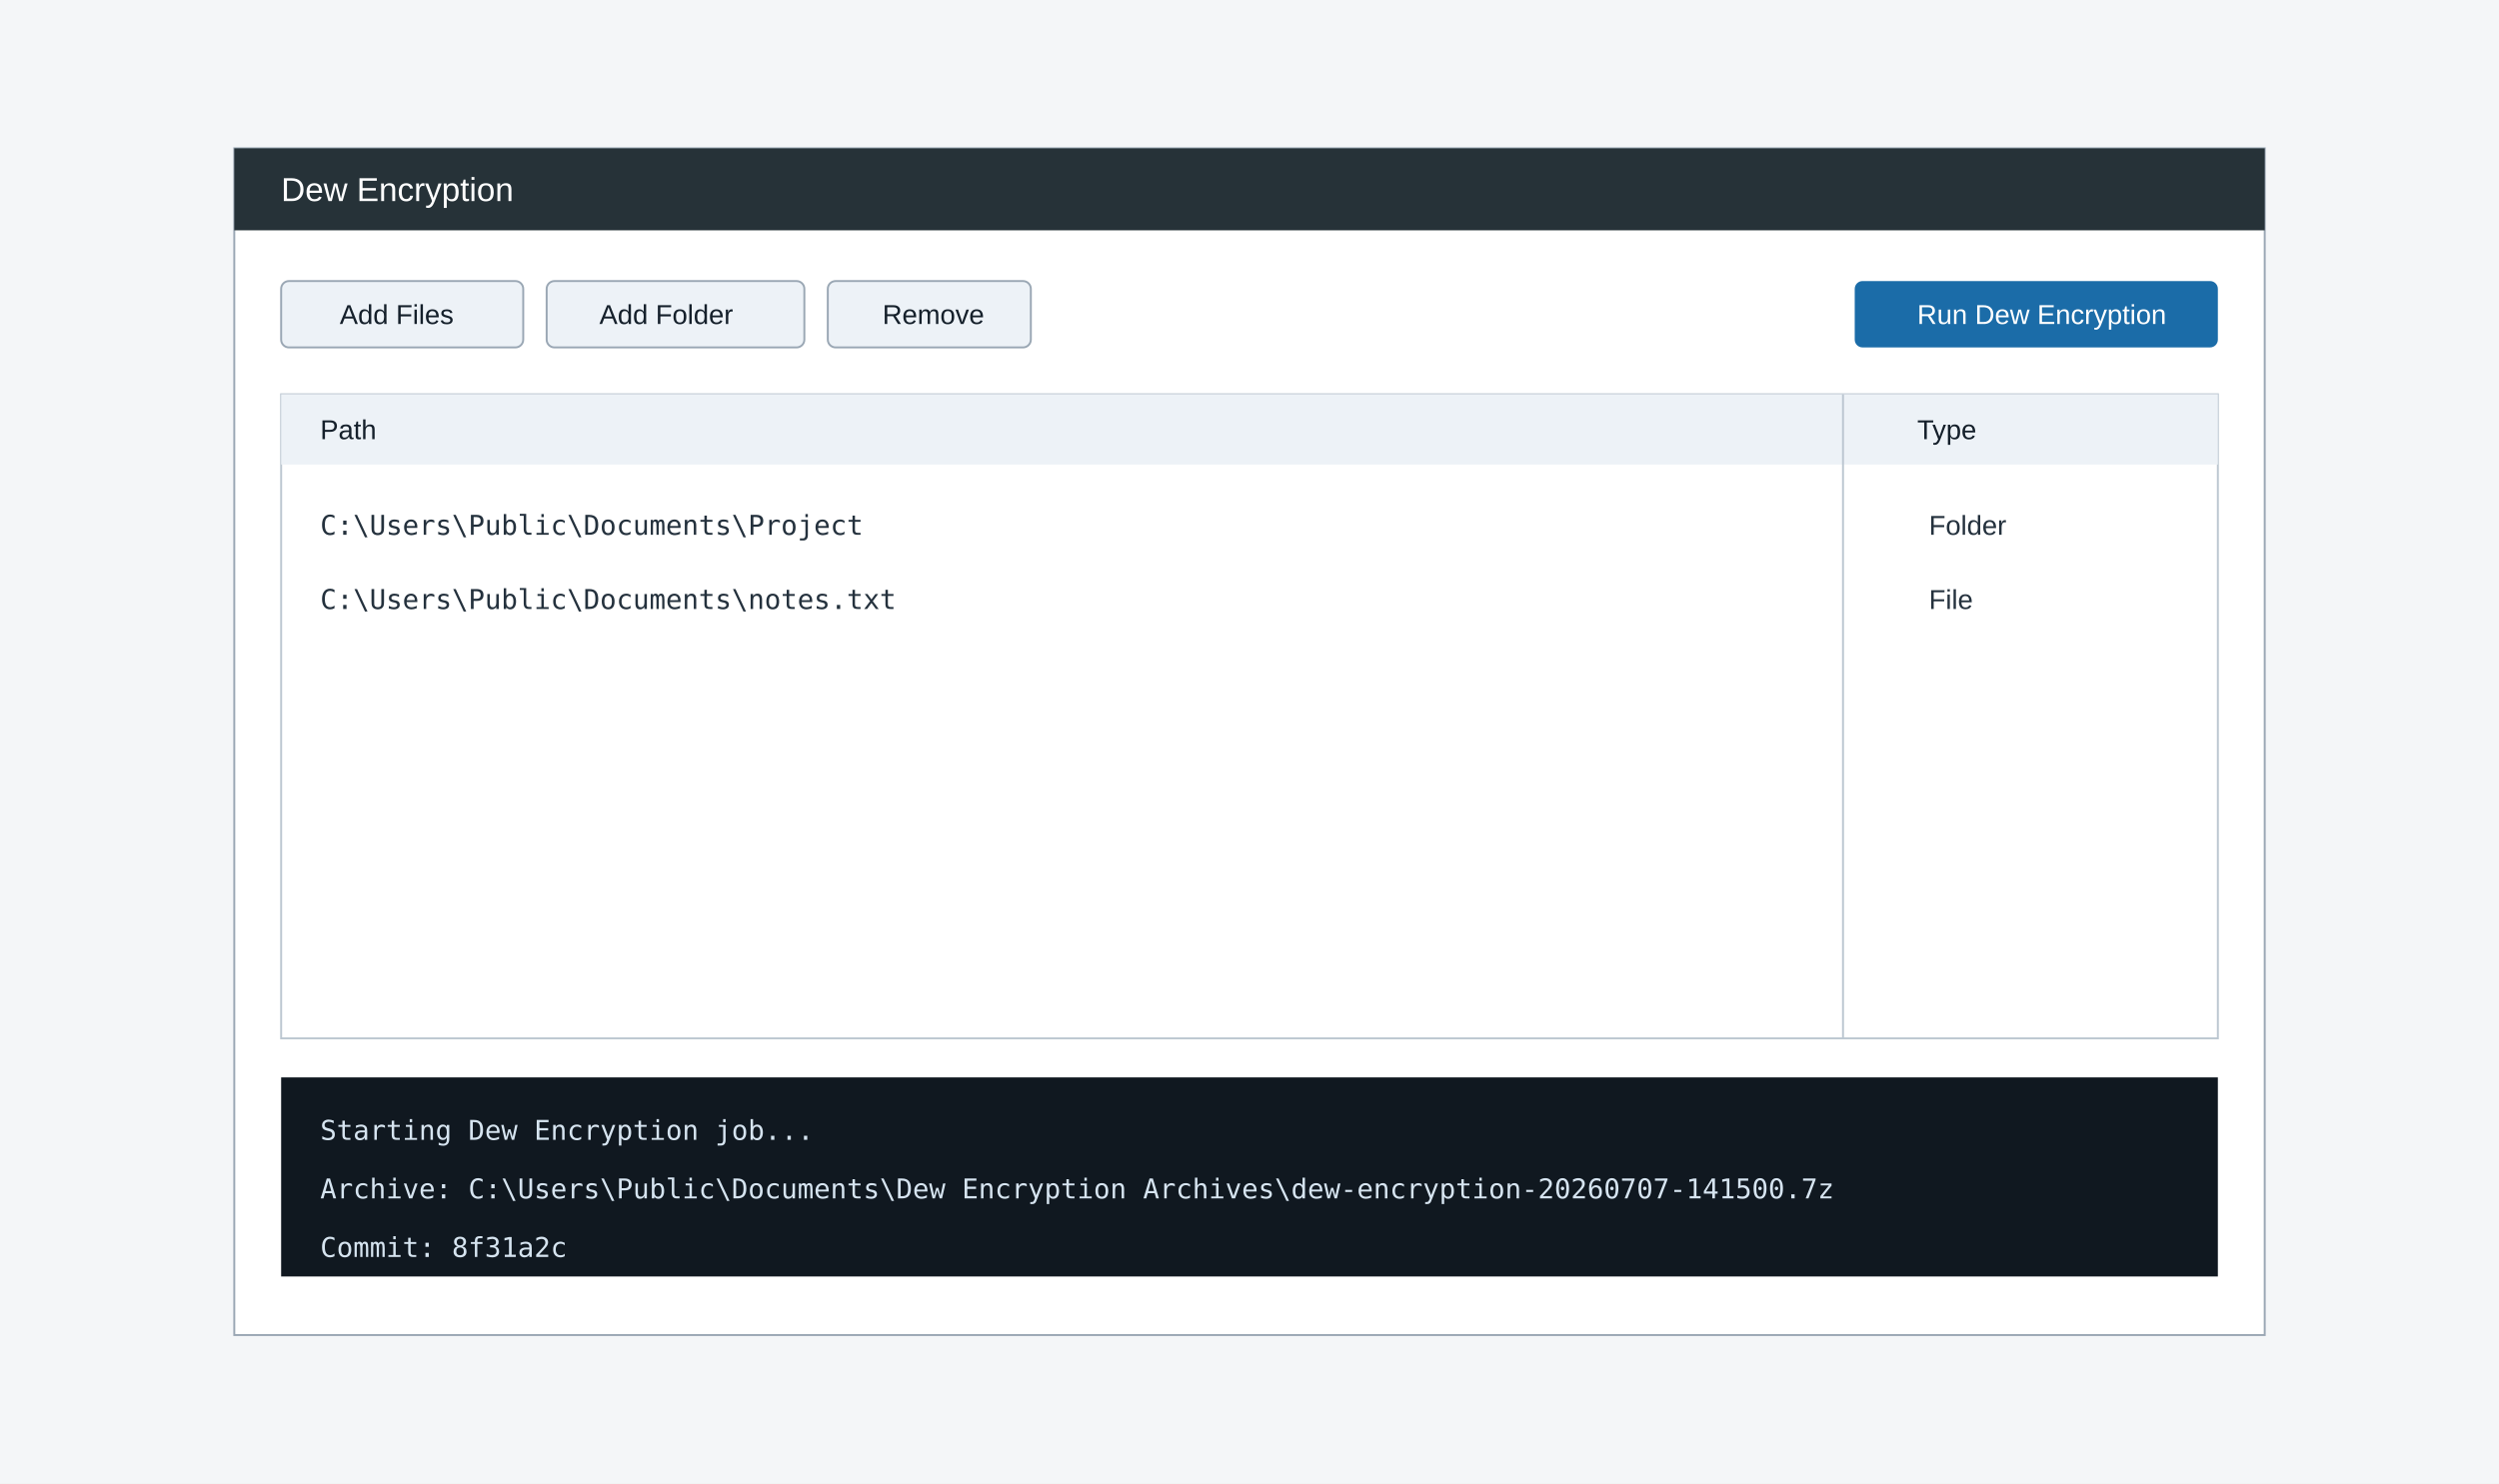
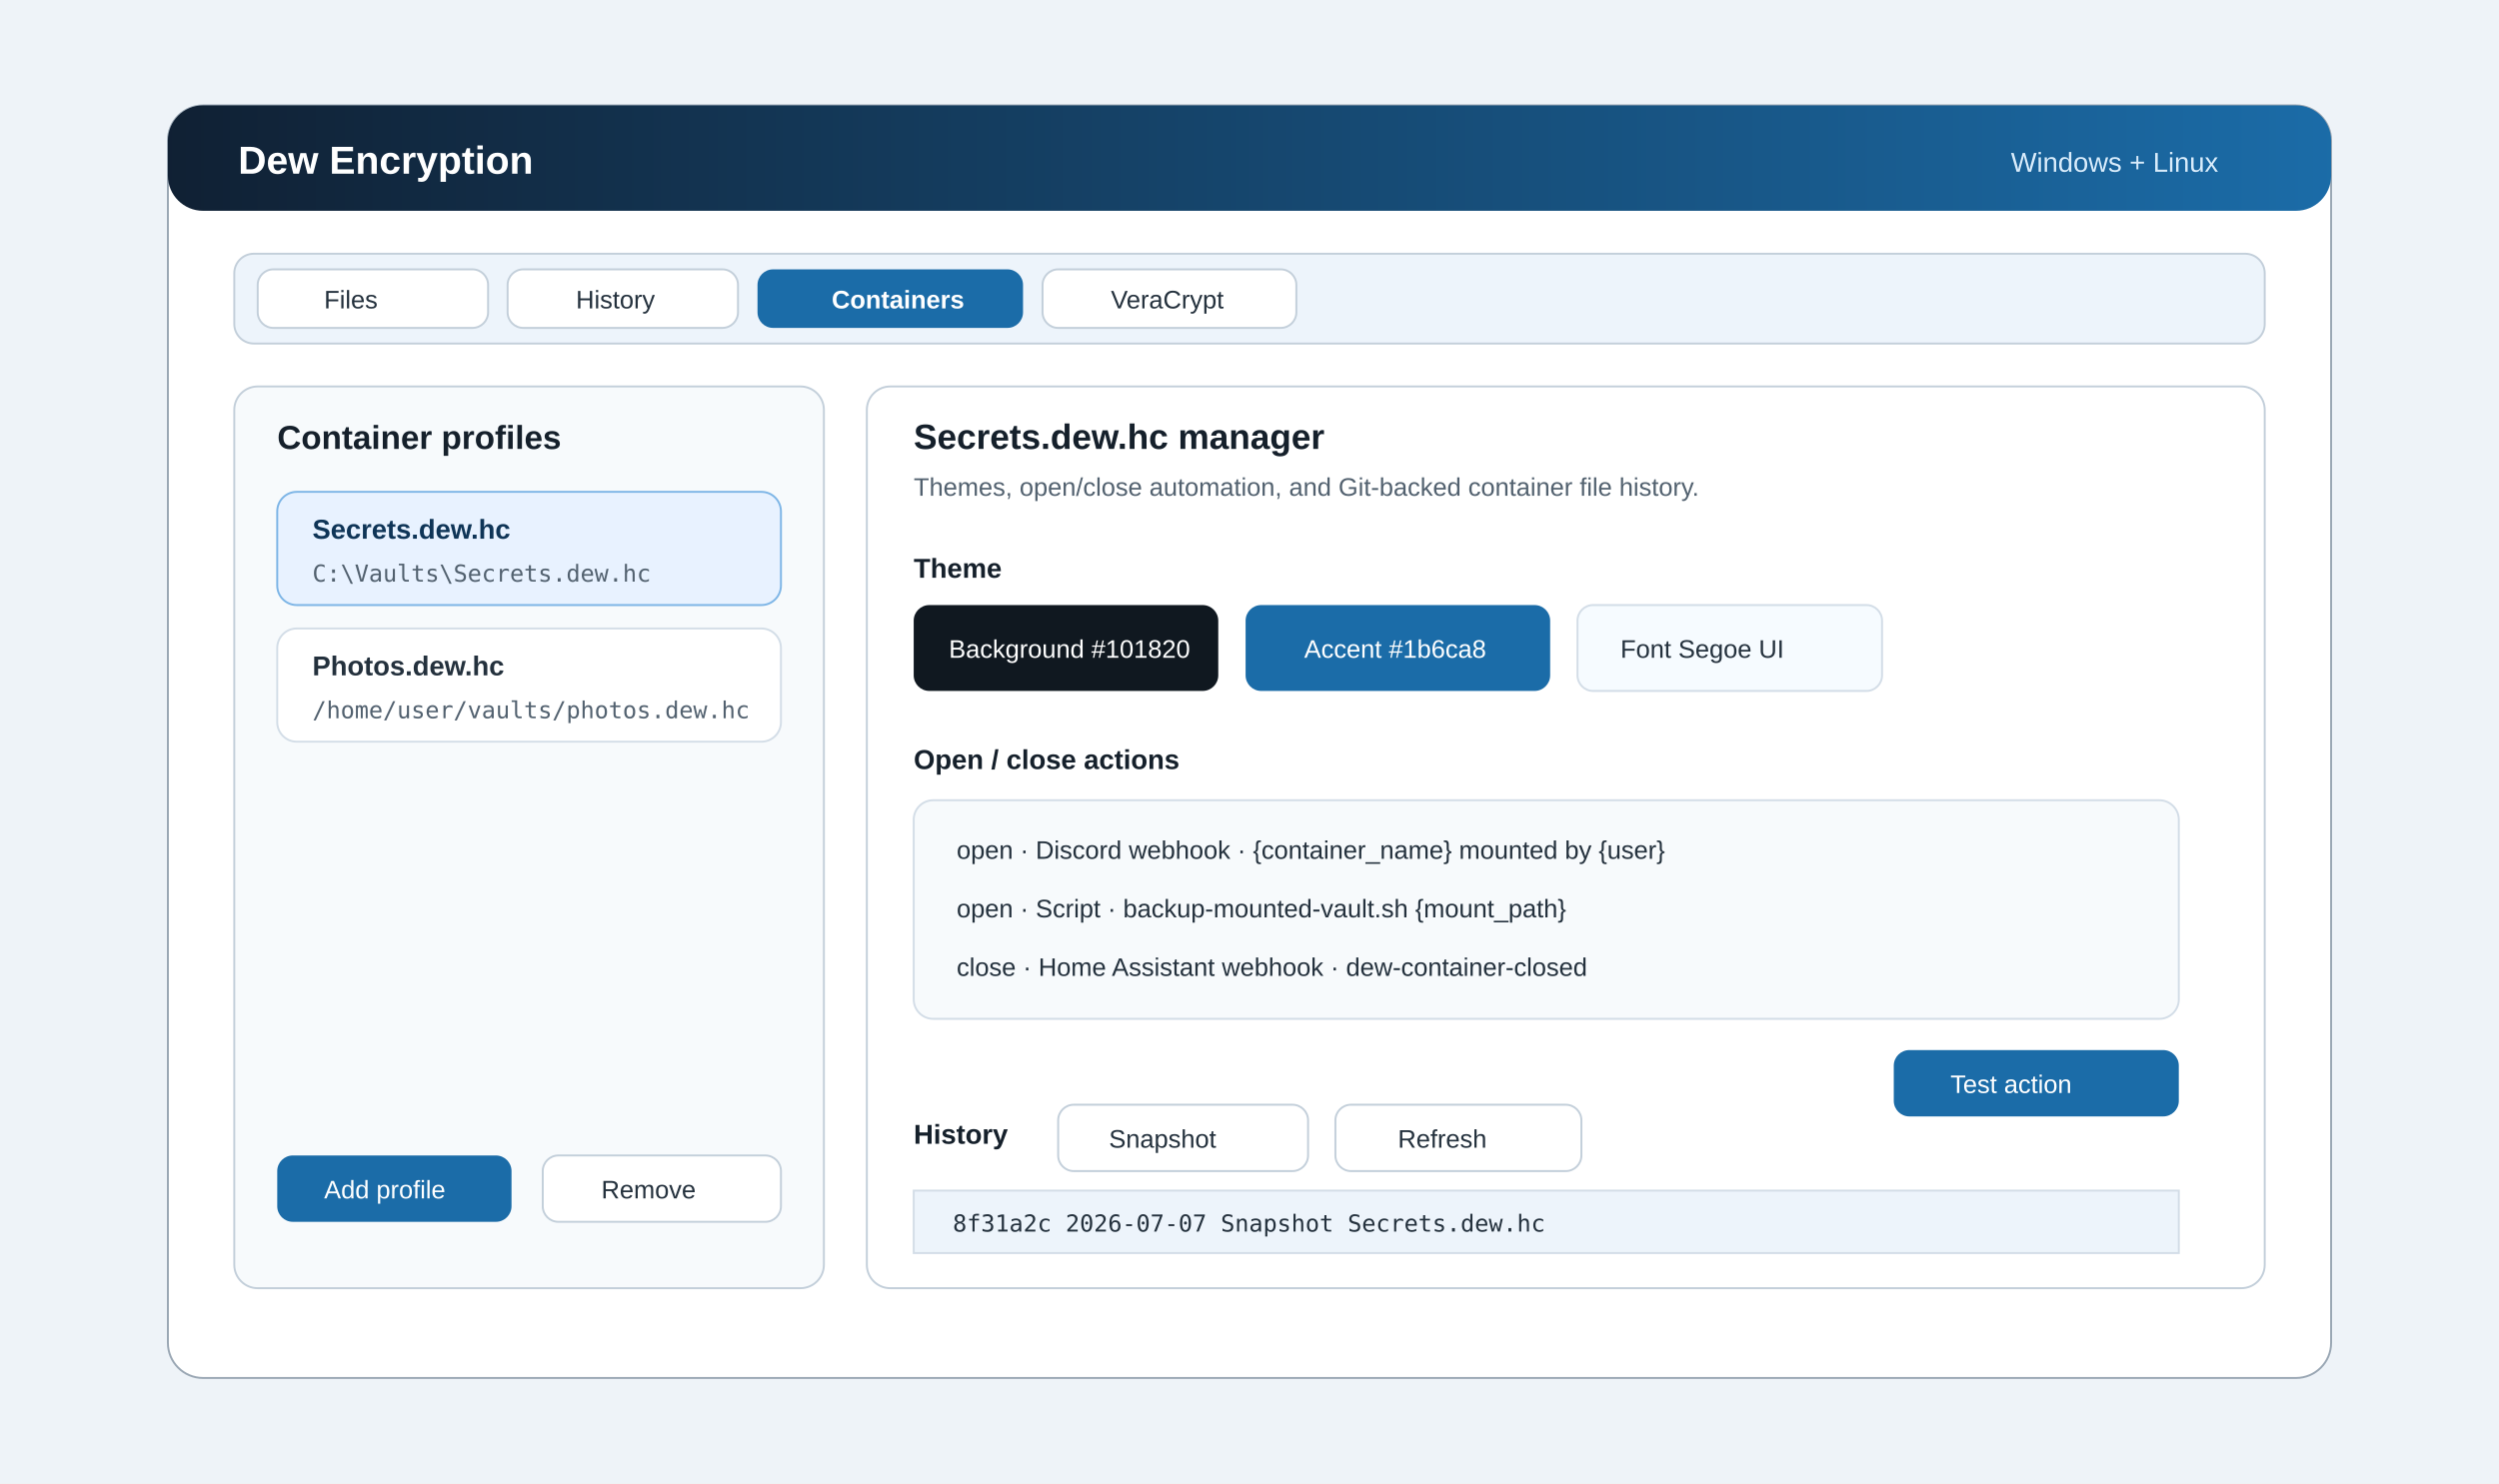
<svg xmlns="http://www.w3.org/2000/svg" width="1280" height="760" viewBox="0 0 1280 760">
-   <rect width="1280" height="760" fill="#f4f6f8" />
-   <rect x="120" y="76" width="1040" height="608" fill="#ffffff" stroke="#9aa7b4" />
-   <rect x="120" y="76" width="1040" height="42" fill="#263238" />
-   <text x="144" y="103" font-family="Segoe UI, Arial" font-size="17" fill="#ffffff">Dew Encryption</text>
-   <rect x="144" y="144" width="124" height="34" rx="4" fill="#edf2f7" stroke="#9aa7b4" />
-   <text x="174" y="166" font-family="Segoe UI, Arial" font-size="14" fill="#15202b">Add Files</text>
-   <rect x="280" y="144" width="132" height="34" rx="4" fill="#edf2f7" stroke="#9aa7b4" />
-   <text x="307" y="166" font-family="Segoe UI, Arial" font-size="14" fill="#15202b">Add Folder</text>
-   <rect x="424" y="144" width="104" height="34" rx="4" fill="#edf2f7" stroke="#9aa7b4" />
-   <text x="452" y="166" font-family="Segoe UI, Arial" font-size="14" fill="#15202b">Remove</text>
-   <rect x="950" y="144" width="186" height="34" rx="4" fill="#1b6ca8" />
-   <text x="982" y="166" font-family="Segoe UI, Arial" font-size="14" fill="#ffffff">Run Dew Encryption</text>
-   <rect x="144" y="202" width="992" height="330" fill="#ffffff" stroke="#bcc7d1" />
-   <rect x="144" y="202" width="992" height="36" fill="#edf2f7" />
-   <line x1="944" y1="202" x2="944" y2="532" stroke="#bcc7d1" />
-   <text x="164" y="225" font-family="Segoe UI, Arial" font-size="14" fill="#15202b">Path</text>
-   <text x="982" y="225" font-family="Segoe UI, Arial" font-size="14" fill="#15202b">Type</text>
-   <text x="164" y="274" font-family="Consolas, monospace" font-size="14" fill="#24313d">C:\Users\Public\Documents\Project</text>
-   <text x="988" y="274" font-family="Segoe UI, Arial" font-size="14" fill="#24313d">Folder</text>
-   <text x="164" y="312" font-family="Consolas, monospace" font-size="14" fill="#24313d">C:\Users\Public\Documents\notes.txt</text>
-   <text x="988" y="312" font-family="Segoe UI, Arial" font-size="14" fill="#24313d">File</text>
-   <rect x="144" y="552" width="992" height="102" fill="#101820" />
-   <text x="164" y="584" font-family="Consolas, monospace" font-size="14" fill="#d6e4f0">Starting Dew Encryption job...</text>
-   <text x="164" y="614" font-family="Consolas, monospace" font-size="14" fill="#d6e4f0">Archive: C:\Users\Public\Documents\Dew Encryption Archives\dew-encryption-20260707-141500.7z</text>
-   <text x="164" y="644" font-family="Consolas, monospace" font-size="14" fill="#d6e4f0">Commit: 8f31a2c</text>
+   <defs>
+     <linearGradient id="top" x1="0" x2="1">
+       <stop stop-color="#102033" />
+       <stop offset="1" stop-color="#1b6ca8" />
+     </linearGradient>
+   </defs>
+   <rect width="1280" height="760" fill="#eef3f8" />
+   <rect x="86" y="54" width="1108" height="652" rx="18" fill="#ffffff" stroke="#9aa7b4" />
+   <rect x="86" y="54" width="1108" height="54" rx="18" fill="url(#top)" />
+   <text x="122" y="89" font-family="Segoe UI, Arial" font-size="20" font-weight="700" fill="#ffffff">Dew Encryption</text>
+   <text x="1030" y="88" font-family="Segoe UI, Arial" font-size="14" fill="#d9ecfb">Windows + Linux</text>
+   <rect x="120" y="130" width="1040" height="46" rx="10" fill="#edf4fb" stroke="#c3cfda" />
+   <rect x="132" y="138" width="118" height="30" rx="8" fill="#ffffff" stroke="#c3cfda" />
+   <text x="166" y="158" font-family="Segoe UI, Arial" font-size="13" fill="#24313d">Files</text>
+   <rect x="260" y="138" width="118" height="30" rx="8" fill="#ffffff" stroke="#c3cfda" />
+   <text x="295" y="158" font-family="Segoe UI, Arial" font-size="13" fill="#24313d">History</text>
+   <rect x="388" y="138" width="136" height="30" rx="8" fill="#1b6ca8" />
+   <text x="426" y="158" font-family="Segoe UI, Arial" font-size="13" font-weight="700" fill="#ffffff">Containers</text>
+   <rect x="534" y="138" width="130" height="30" rx="8" fill="#ffffff" stroke="#c3cfda" />
+   <text x="569" y="158" font-family="Segoe UI, Arial" font-size="13" fill="#24313d">VeraCrypt</text>
+   <rect x="120" y="198" width="302" height="462" rx="12" fill="#f7fafc" stroke="#c3cfda" />
+   <text x="142" y="230" font-family="Segoe UI, Arial" font-size="17" font-weight="700" fill="#15202b">Container profiles</text>
+   <rect x="142" y="252" width="258" height="58" rx="10" fill="#e8f2ff" stroke="#7db5e6" />
+   <text x="160" y="276" font-family="Segoe UI, Arial" font-size="14" font-weight="700" fill="#0f3557">Secrets.dew.hc</text>
+   <text x="160" y="298" font-family="Consolas, monospace" font-size="12" fill="#52616f">C:\Vaults\Secrets.dew.hc</text>
+   <rect x="142" y="322" width="258" height="58" rx="10" fill="#ffffff" stroke="#d3dde7" />
+   <text x="160" y="346" font-family="Segoe UI, Arial" font-size="14" font-weight="700" fill="#24313d">Photos.dew.hc</text>
+   <text x="160" y="368" font-family="Consolas, monospace" font-size="12" fill="#52616f">/home/user/vaults/photos.dew.hc</text>
+   <rect x="142" y="592" width="120" height="34" rx="8" fill="#1b6ca8" />
+   <text x="166" y="614" font-family="Segoe UI, Arial" font-size="13" fill="#ffffff">Add profile</text>
+   <rect x="278" y="592" width="122" height="34" rx="8" fill="#ffffff" stroke="#c3cfda" />
+   <text x="308" y="614" font-family="Segoe UI, Arial" font-size="13" fill="#24313d">Remove</text>
+   <rect x="444" y="198" width="716" height="462" rx="12" fill="#ffffff" stroke="#c3cfda" />
+   <text x="468" y="230" font-family="Segoe UI, Arial" font-size="18" font-weight="700" fill="#15202b">Secrets.dew.hc manager</text>
+   <text x="468" y="254" font-family="Segoe UI, Arial" font-size="13" fill="#52616f">Themes, open/close automation, and Git-backed container file history.</text>
+   <text x="468" y="296" font-family="Segoe UI, Arial" font-size="14" font-weight="700" fill="#15202b">Theme</text>
+   <rect x="468" y="310" width="156" height="44" rx="8" fill="#101820" />
+   <text x="486" y="337" font-family="Segoe UI, Arial" font-size="13" fill="#ffffff">Background #101820</text>
+   <rect x="638" y="310" width="156" height="44" rx="8" fill="#1b6ca8" />
+   <text x="668" y="337" font-family="Segoe UI, Arial" font-size="13" fill="#ffffff">Accent #1b6ca8</text>
+   <rect x="808" y="310" width="156" height="44" rx="8" fill="#f6fbff" stroke="#d3dde7" />
+   <text x="830" y="337" font-family="Segoe UI, Arial" font-size="13" fill="#24313d">Font Segoe UI</text>
+   <text x="468" y="394" font-family="Segoe UI, Arial" font-size="14" font-weight="700" fill="#15202b">Open / close actions</text>
+   <rect x="468" y="410" width="648" height="112" rx="10" fill="#f7fafc" stroke="#d3dde7" />
+   <text x="490" y="440" font-family="Segoe UI, Arial" font-size="13" fill="#24313d">open · Discord webhook · {container_name} mounted by {user}</text>
+   <text x="490" y="470" font-family="Segoe UI, Arial" font-size="13" fill="#24313d">open · Script · backup-mounted-vault.sh {mount_path}</text>
+   <text x="490" y="500" font-family="Segoe UI, Arial" font-size="13" fill="#24313d">close · Home Assistant webhook · dew-container-closed</text>
+   <rect x="970" y="538" width="146" height="34" rx="8" fill="#1b6ca8" />
+   <text x="999" y="560" font-family="Segoe UI, Arial" font-size="13" fill="#ffffff">Test action</text>
+   <text x="468" y="586" font-family="Segoe UI, Arial" font-size="14" font-weight="700" fill="#15202b">History</text>
+   <rect x="542" y="566" width="128" height="34" rx="8" fill="#ffffff" stroke="#c3cfda" />
+   <text x="568" y="588" font-family="Segoe UI, Arial" font-size="13" fill="#24313d">Snapshot</text>
+   <rect x="684" y="566" width="126" height="34" rx="8" fill="#ffffff" stroke="#c3cfda" />
+   <text x="716" y="588" font-family="Segoe UI, Arial" font-size="13" fill="#24313d">Refresh</text>
+   <rect x="468" y="610" width="648" height="32" fill="#edf4fb" stroke="#d3dde7" />
+   <text x="488" y="631" font-family="Consolas, monospace" font-size="12" fill="#24313d">8f31a2c  2026-07-07  Snapshot Secrets.dew.hc</text>
</svg>
